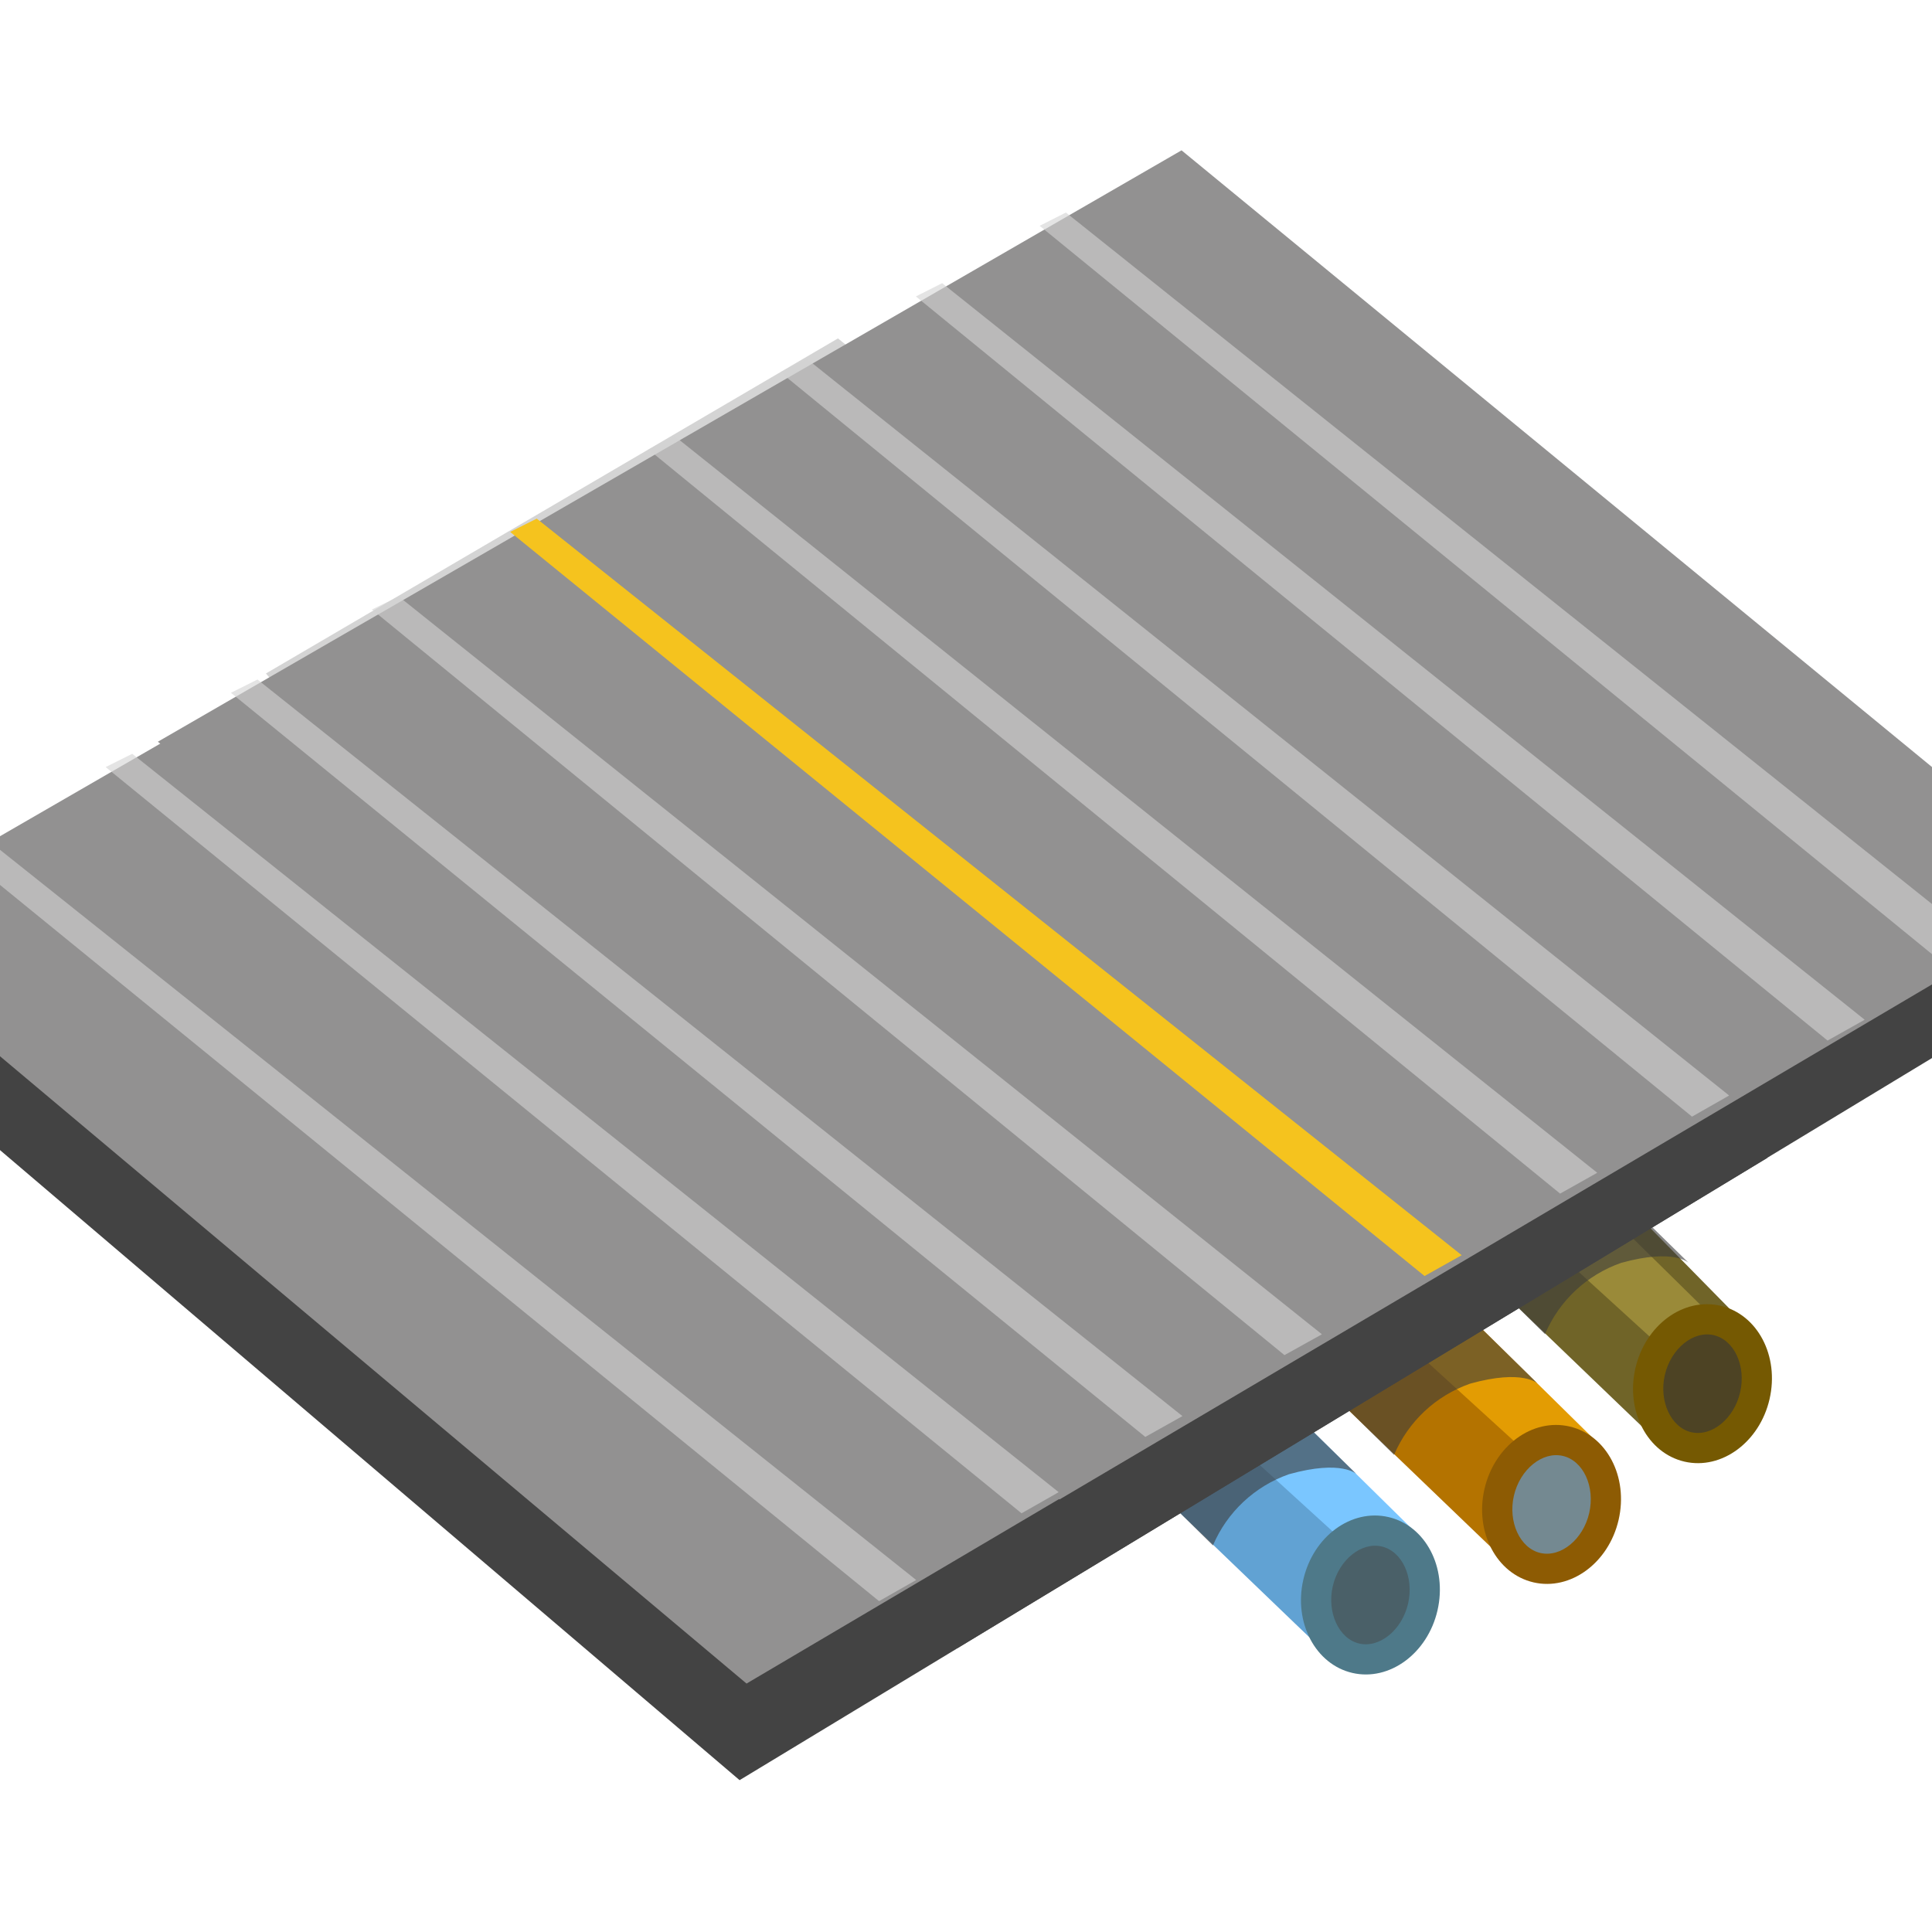
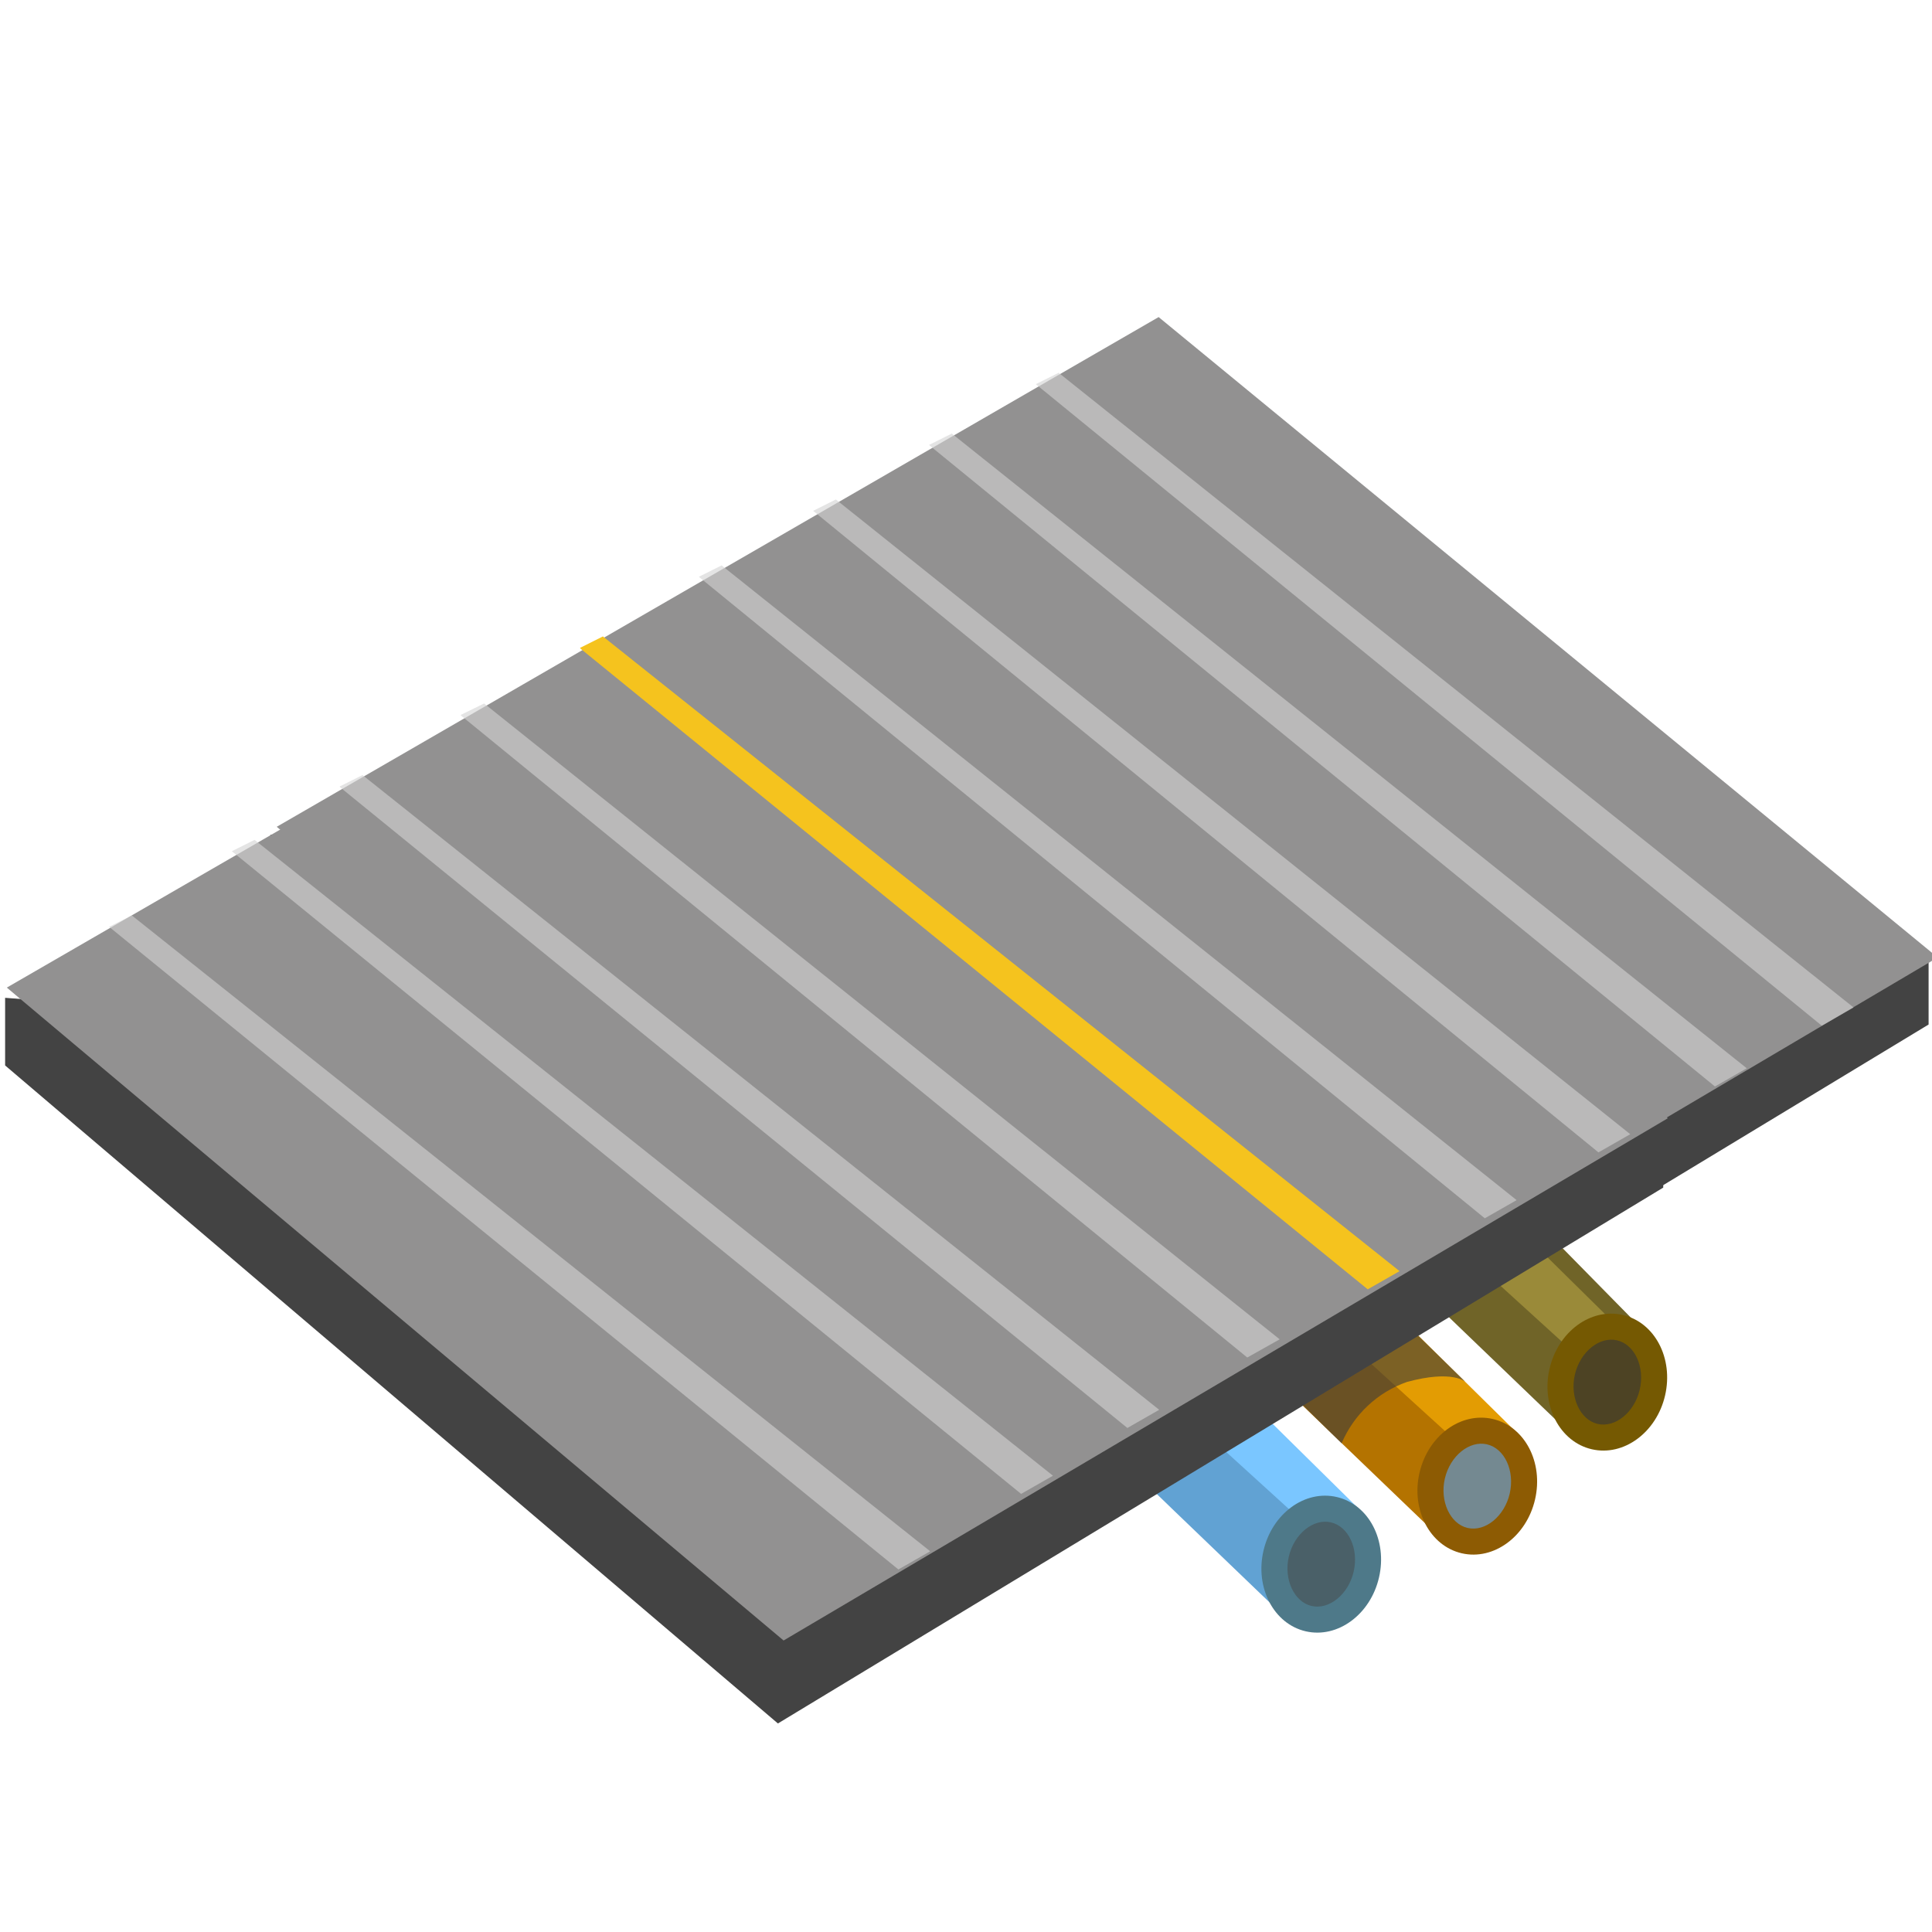
- <svg xmlns="http://www.w3.org/2000/svg" width="64" height="64">
+ <svg xmlns="http://www.w3.org/2000/svg" width="34" height="34">
  <defs>
    <clipPath id="clip-LargeRoad8lanes">
-       <rect height="64" id="svg_1" width="64" />
+       <rect height="34" id="svg_1" width="34" />
    </clipPath>undefined</defs>
  <g class="layer">
-     <polyline fill="none" id="svg_17" opacity="0.5" points="9.036 5.972 8.862 6.965 8.691 7.861 8.616 8.679 8.469 9.598" stroke-linecap="round" />
-     <g clip-path="url(#clip-LargeRoad8lanes)" id="svg_2" transform="matrix(1 0 0 1 0 0)">
-       <path d="m118.1,185.78l-6.59,-8.59s-4.62,2.21 -4.37,2.65s8.13,10.08 8.13,10.08l2.83,-4.14z" data-name="Path 2053" fill="#706428" id="svg_3" transform="rotate(-7 -1073.9 609.279)" />
-       <path d="m113.1,189.78l-6.59,-8.59s-4.62,2.21 -4.37,2.65s8.13,10.08 8.13,10.08l2.83,-4.14z" data-name="Path 2201" fill="#b47300" id="svg_4" transform="rotate(-7 -1078.9 613.279)" />
-       <path d="m107.1,192.78l-6.59,-8.59s-4.62,2.21 -4.37,2.65s8.13,10.08 8.13,10.08l2.83,-4.14z" data-name="Path 2205" fill="#61a2d3" id="svg_5" transform="rotate(-7 -1084.9 616.279)" />
-       <path d="m118.33,186.95l-6.83,-8.6s-2.31,0.51 -2.06,0.95s7.53,8.87 7.53,8.87l1.36,-1.22z" data-name="Path 2054" fill="#9a8a39" id="svg_6" transform="rotate(-7 -1074.74 610.36)" />
-       <path d="m113.33,189.95l-6.83,-8.6s-2.31,0.51 -2.06,0.95s7.53,8.87 7.53,8.87l1.36,-1.22z" data-name="Path 2202" fill="#e39c03" id="svg_7" transform="rotate(-7 -1079.74 613.36)" />
-       <path d="m107.33,192.95l-6.83,-8.6s-2.31,0.51 -2.06,0.95s7.53,8.87 7.53,8.87l1.36,-1.22z" data-name="Path 2206" fill="#7ac6ff" id="svg_8" transform="rotate(-7 -1085.74 616.36)" />
-       <path d="m1186.17,-425.83a4.27,4.27 0 0 1 2.52,-2.36c1.76,-0.49 2.24,0 2.24,0l-2.01,-1.97l-5.5,1.62l2.75,2.71z" data-name="Path 2055" fill="rgba(59,59,59,0.61)" id="svg_9" transform="translate(-1134.99 470.025)" />
-       <path d="m1186.17,-425.83a4.27,4.27 0 0 1 2.52,-2.36c1.76,-0.49 2.24,0 2.24,0l-2.01,-1.97l-5.5,1.62l2.75,2.71z" data-name="Path 2203" fill="rgba(59,59,59,0.61)" id="svg_10" transform="translate(-1139.99 474.025)" />
-       <path d="m1186.17,-425.83a4.27,4.27 0 0 1 2.52,-2.36c1.76,-0.49 2.24,0 2.24,0l-2.01,-1.97l-5.5,1.62l2.75,2.71z" data-name="Path 2207" fill="rgba(59,59,59,0.61)" id="svg_11" transform="translate(-1145.99 477.025)" />
-       <g data-name="Path 2200" fill="#4d4324" id="svg_12" transform="rotate(13 54.4225 43.0184)">
-         <path d="m56.98,47.47c-0.98,0 -1.78,-0.97 -1.78,-2.15c0,-1.19 0.8,-2.15 1.78,-2.15c0.98,0 1.78,0.96 1.78,2.15c0,1.18 -0.8,2.15 -1.78,2.15z" id="svg_13" />
-         <path d="m56.98,43.67c-0.69,0 -1.28,0.75 -1.28,1.65c0,0.89 0.59,1.65 1.28,1.65c0.7,0 1.28,-0.76 1.28,-1.65c0,-0.9 -0.58,-1.65 -1.28,-1.65m0,-1c1.26,0 2.28,1.18 2.28,2.65c0,1.46 -1.02,2.65 -2.28,2.65c-1.26,0 -2.28,-1.19 -2.28,-2.65c0,-1.47 1.02,-2.65 2.28,-2.65z" fill="#755902" id="svg_14" />
+     <path d="m1241.23,-1118.43l11.31,-6.69l-11.31,6.69z" data-name="Path 2191" fill="gray" id="svg_24" transform="translate(-1201.93 1152.9)" />
+     <g id="svg_19">
+       <path d="m28.84,23.33l-3.47,-3.53s-1.98,1.26 -1.84,1.45s4.26,4.13 4.26,4.13l1.05,-2.04z" data-name="Path 2053" fill="#706428" id="svg_3" />
+       <path d="m26.55,25.16l-3.47,-3.53s-1.98,1.26 -1.84,1.45s4.26,4.13 4.26,4.13l1.05,-2.04z" data-name="Path 2201" fill="#b47300" id="svg_4" />
+       <path d="m23.8,26.54l-3.47,-3.53s-1.98,1.26 -1.84,1.45s4.26,4.13 4.26,4.13l1.05,-2.04z" data-name="Path 2205" fill="#61a2d3" id="svg_5" />
+       <path d="m28.94,23.81l-3.58,-3.53s-1.02,0.36 -0.88,0.55s3.92,3.61 3.92,3.61l0.55,-0.63z" data-name="Path 2054" fill="#9a8a39" id="svg_6" />
+       <path d="m26.66,25.18l-3.58,-3.53s-1.02,0.36 -0.88,0.55s3.92,3.61 3.92,3.61l0.55,-0.63z" data-name="Path 2202" fill="#e39c03" id="svg_7" />
+       <path d="m23.91,26.55l-3.58,-3.53s-1.02,0.36 -0.88,0.55s3.92,3.61 3.92,3.61l0.55,-0.63z" data-name="Path 2206" fill="#7ac6ff" id="svg_8" />
+       <path d="m23.61,25.4a1.95,1.95 0 0 1 1.15,-1.08c0.81,-0.22 1.03,0 1.03,0l-0.92,-0.9l-2.52,0.74l1.26,1.24z" data-name="Path 2203" fill="rgba(59,59,59,0.61)" id="svg_10" />
+       <g data-name="Path 2200" fill="#4d4324" id="svg_12" transform="matrix(0.445947 0.102955 -0.102955 0.445947 -5.41894 -7.34357)">
+         <path d="m87.32,53c-0.98,0 -1.78,-0.97 -1.78,-2.15c0,-1.19 0.8,-2.15 1.78,-2.15c0.98,0 1.78,0.96 1.78,2.15c0,1.18 -0.8,2.15 -1.78,2.15z" id="svg_13" />
+         <path d="m87.32,49.2c-0.69,0 -1.28,0.75 -1.28,1.65c0,0.89 0.59,1.65 1.28,1.65c0.7,0 1.28,-0.76 1.28,-1.65c0,-0.9 -0.58,-1.65 -1.28,-1.65m0,-1c1.26,0 2.28,1.18 2.28,2.65c0,1.46 -1.02,2.65 -2.28,2.65c-1.26,0 -2.28,-1.19 -2.28,-2.65c0,-1.47 1.02,-2.65 2.28,-2.65z" fill="#755902" id="svg_14" />
      </g>
-       <g data-name="Path 2204" fill="#748991" id="svg_15" transform="rotate(13 49.4225 47.0184)">
-         <path d="m51.98,51.47c-0.98,0 -1.78,-0.97 -1.78,-2.15c0,-1.19 0.8,-2.15 1.78,-2.15c0.98,0 1.78,0.96 1.78,2.15c0,1.18 -0.8,2.15 -1.78,2.15z" id="svg_16" />
-         <path d="m51.98,47.67c-0.69,0 -1.28,0.75 -1.28,1.65c0,0.89 0.59,1.65 1.28,1.65c0.7,0 1.28,-0.76 1.28,-1.65c0,-0.9 -0.58,-1.65 -1.28,-1.65m0,-1c1.26,0 2.28,1.18 2.28,2.65c0,1.46 -1.02,2.65 -2.28,2.65c-1.26,0 -2.28,-1.19 -2.28,-2.65c0,-1.47 1.02,-2.65 2.28,-2.65z" fill="#8d5b03" id="svg_20" />
+       <g data-name="Path 2204" fill="#748991" id="svg_15" transform="matrix(0.445947 0.102955 -0.102955 0.445947 -5.06577 -6.78188)">
+         <path d="m82.32,57c-0.98,0 -1.78,-0.97 -1.78,-2.15c0,-1.19 0.8,-2.15 1.78,-2.15c0.98,0 1.78,0.96 1.78,2.15c0,1.18 -0.8,2.15 -1.78,2.15z" id="svg_16" />
+         <path d="m82.32,53.2c-0.69,0 -1.28,0.75 -1.28,1.65c0,0.89 0.59,1.65 1.28,1.65c0.7,0 1.28,-0.76 1.28,-1.65c0,-0.9 -0.58,-1.65 -1.28,-1.65m0,-1c1.26,0 2.28,1.18 2.28,2.65c0,1.46 -1.02,2.65 -2.28,2.65c-1.26,0 -2.28,-1.19 -2.28,-2.65c0,-1.47 1.02,-2.65 2.28,-2.65z" fill="#8d5b03" id="svg_20" />
      </g>
-       <g data-name="Path 2208" fill="#4a6068" id="svg_21" transform="rotate(13 43.4225 50.0184)">
-         <path d="m45.98,54.47c-0.98,0 -1.78,-0.97 -1.78,-2.15c0,-1.19 0.8,-2.15 1.78,-2.15c0.98,0 1.78,0.96 1.78,2.15c0,1.18 -0.8,2.15 -1.78,2.15z" id="svg_22" />
-         <path d="m45.98,50.67c-0.69,0 -1.28,0.75 -1.28,1.65c0,0.89 0.59,1.65 1.28,1.65c0.7,0 1.28,-0.76 1.28,-1.65c0,-0.9 -0.58,-1.65 -1.28,-1.65m0,-1c1.26,0 2.28,1.18 2.28,2.65c0,1.46 -1.02,2.65 -2.28,2.65c-1.26,0 -2.28,-1.19 -2.28,-2.65c0,-1.47 1.02,-2.65 2.28,-2.65z" fill="#4e7989" id="svg_23" />
+       <g data-name="Path 2208" fill="#4a6068" id="svg_21" transform="matrix(0.445947 0.102955 -0.102955 0.445947 -4.82729 -6.12896)">
+         <path d="m76.32,60c-0.98,0 -1.78,-0.97 -1.78,-2.15c0,-1.19 0.8,-2.15 1.78,-2.15c0.98,0 1.78,0.96 1.78,2.15c0,1.18 -0.8,2.15 -1.78,2.15z" id="svg_22" />
+         <path d="m76.32,56.2c-0.69,0 -1.28,0.75 -1.28,1.65c0,0.89 0.59,1.65 1.28,1.65c0.7,0 1.28,-0.76 1.28,-1.65c0,-0.9 -0.58,-1.65 -1.28,-1.65m0,-1c1.26,0 2.28,1.18 2.28,2.65c0,1.46 -1.02,2.65 -2.28,2.65c-1.26,0 -2.28,-1.19 -2.28,-2.65c0,-1.47 1.02,-2.65 2.28,-2.65z" fill="#4e7989" id="svg_23" />
      </g>
-       <path d="m1249.83,-1111.03l11.31,-6.69l-11.31,6.69z" data-name="Path 2191" fill="gray" id="svg_24" transform="translate(-1201.93 1152.9)" />
-       <path d="m2,29.29l29.71,25.31l34.04,-20.61l0,-2.46l-63.75,-4.83l0,2.59z" data-name="Path 2186" fill="#434343" id="svg_25" />
-       <path d="m737.76,-307l24.05,28.18l25.13,-14.78l-30.23,-24.5l-18.95,11.1z" data-name="Path 2190" fill="#d4d4d4" id="svg_26" transform="translate(-728.951 329.31)" />
-       <path d="m-5.21,33.66l29.71,25.31l34.04,-20.61l0,-2.46l-63.75,-4.83l0,2.59z" data-name="Path 2186" fill="#434343" id="svg_27" />
-       <path d="m-5.14,30.67l29.87,25.1l34,-20.07l-29.96,-24.62l-33.91,19.59z" data-name="Path 2192" fill="#929191" id="svg_28" />
-       <path d="m5.23,24.57l29.87,25.1l34,-20.07l-29.96,-24.62l-33.91,19.59z" data-name="Path 2192" fill="#929191" id="svg_29" />
-       <path d="m47.9,41.87l11.31,-6.69l-11.31,6.69z" data-name="Path 2191" fill="gray" id="svg_30" />
-       <path d="m3.5,25.41l30.34,24.72l1.23,-0.7l-30.69,-24.46l-0.88,0.44z" data-name="Path 2281" fill="rgba(212,212,212,0.61)" id="svg_31" />
-       <path d="m15821.35,3489.77l30.29,24.65l1.23,-0.69l-30.64,-24.4l-0.88,0.44z" data-name="Path 2287" fill="rgba(212,212,212,0.61)" id="svg_32" transform="translate(-15813.7 -3466.82)" />
-       <path d="m15822.9,3488.86l30.29,24.65l1.23,-0.69l-30.64,-24.4l-0.88,0.44z" data-name="Path 2294" fill="#f5c31e" id="svg_33" transform="translate(-15806 -3471.24)" />
-       <path d="m12.32,20.19l30.23,24.7l1.24,-0.69l-30.58,-24.44l-0.89,0.43z" data-name="Path 2288" fill="rgba(212,212,212,0.61)" id="svg_34" />
-       <path d="m15824.08,3487.97l30.2,24.65l1.23,-0.69l-30.56,-24.4l-0.87,0.44z" data-name="Path 2289" fill="rgba(212,212,212,0.61)" id="svg_36" transform="translate(-15802.6 -3473.08)" />
-       <path d="m15822.15,3489.75l30.2,24.66l1.23,-0.7l-30.55,-24.4l-0.88,0.44z" data-name="Path 2300" fill="rgba(212,212,212,0.61)" id="svg_37" transform="translate(-15796.3 -3477.42)" />
-       <path d="m30.34,9.82l30.2,24.65l1.23,-0.69l-30.56,-24.4l-0.87,0.44z" data-name="Path 2301" fill="rgba(212,212,212,0.61)" id="svg_38" />
-       <path d="m34.44,7.48l30.2,24.65l1.23,-0.69l-30.56,-24.4l-0.87,0.44z" data-name="Path 2301" fill="rgba(212,212,212,0.61)" id="svg_39" />
-       <path d="m-1.22,28.32l30.34,24.72l1.23,-0.7l-30.69,-24.46l-0.88,0.44z" data-name="Path 2281" fill="rgba(212,212,212,0.61)" id="svg_40" />
+       <path d="m4.76,15.88l13.6,11.58l15.58,-9.43l0,-1.13l-29.18,-2.21l0,1.19z" data-name="Path 2186" fill="#434343" id="svg_25" />
+       <path d="m0.09,18.75l13.6,11.58l15.58,-9.43l0,-1.13l-29.18,-2.21l0,1.19z" data-name="Path 2186" fill="#434343" id="svg_27" />
+       <path d="m0.12,17.38l13.67,11.49l15.56,-9.19l-13.71,-11.27l-15.52,8.97z" data-name="Path 2192" fill="#929191" id="svg_28" />
+       <path d="m4.87,14.55l13.67,11.49l15.56,-9.19l-13.71,-11.27l-15.52,8.97z" data-name="Path 2192" fill="#929191" id="svg_29" />
+       <path d="m24.4,22.51l5.18,-3.06l-5.18,3.06z" data-name="Path 2191" fill="gray" id="svg_30" />
+       <path d="m4.08,14.98l13.89,11.31l0.56,-0.32l-14.05,-11.19l-0.4,0.2z" data-name="Path 2281" fill="rgba(212,212,212,0.61)" id="svg_31" />
+       <path d="m5.98,13.85l13.86,11.28l0.56,-0.32l-14.02,-11.17l-0.4,0.2z" data-name="Path 2287" fill="rgba(212,212,212,0.61)" id="svg_32" />
+       <path d="m10.21,11.41l13.86,11.28l0.56,-0.32l-14.02,-11.17l-0.4,0.2z" data-name="Path 2294" fill="#f5c31e" id="svg_33" />
+       <path d="m8.11,12.59l13.84,11.3l0.57,-0.32l-14,-11.19l-0.41,0.2z" data-name="Path 2288" fill="rgba(212,212,212,0.61)" id="svg_34" />
+       <path d="m12.31,10.16l13.82,11.28l0.56,-0.32l-13.99,-11.17l-0.4,0.2z" data-name="Path 2289" fill="rgba(212,212,212,0.61)" id="svg_36" />
+       <path d="m14.31,8.99l13.82,11.29l0.56,-0.32l-13.98,-11.17l-0.4,0.2z" data-name="Path 2300" fill="rgba(212,212,212,0.61)" id="svg_37" />
+       <path d="m16.36,7.84l13.82,11.28l0.56,-0.32l-13.99,-11.17l-0.4,0.2z" data-name="Path 2301" fill="rgba(212,212,212,0.61)" id="svg_38" />
+       <path d="m18.24,6.77l13.82,11.28l0.56,-0.32l-13.99,-11.17l-0.4,0.2z" data-name="Path 2301" fill="rgba(212,212,212,0.61)" id="svg_39" />
+       <path d="m1.92,16.31l13.89,11.31l0.56,-0.32l-14.05,-11.19l-0.4,0.2z" data-name="Path 2281" fill="rgba(212,212,212,0.61)" id="svg_40" />
    </g>
  </g>
</svg>
